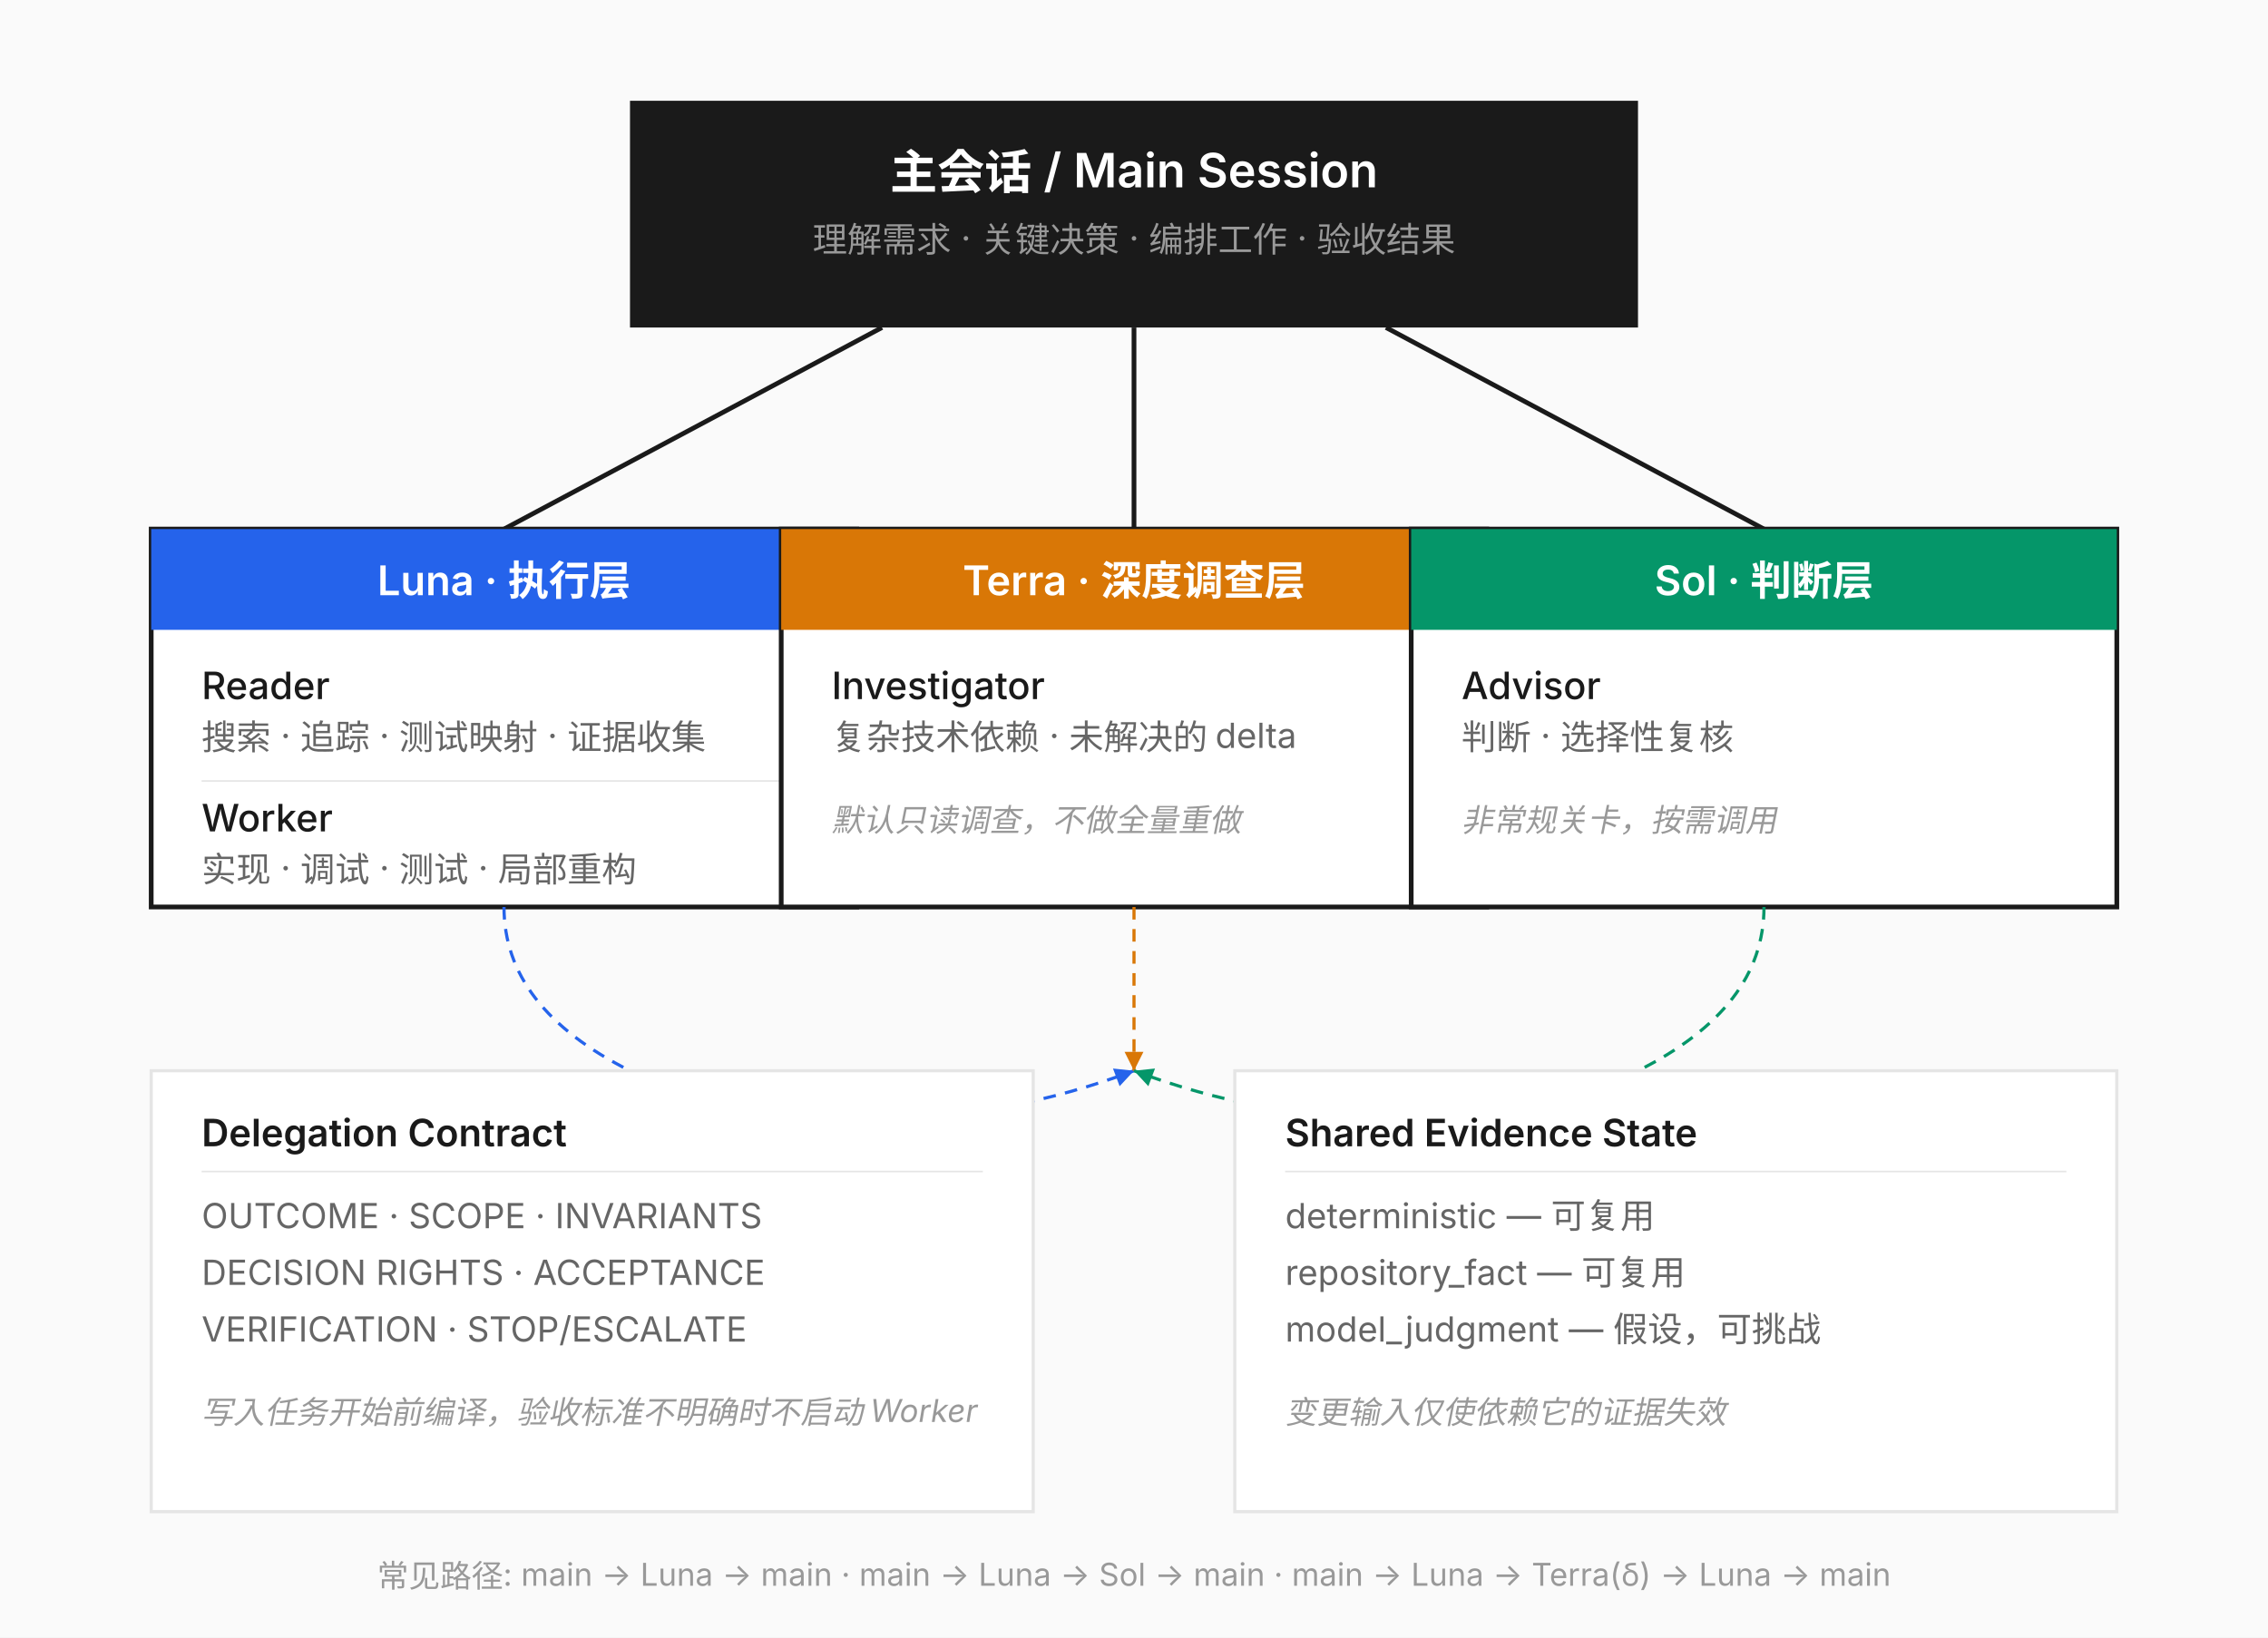
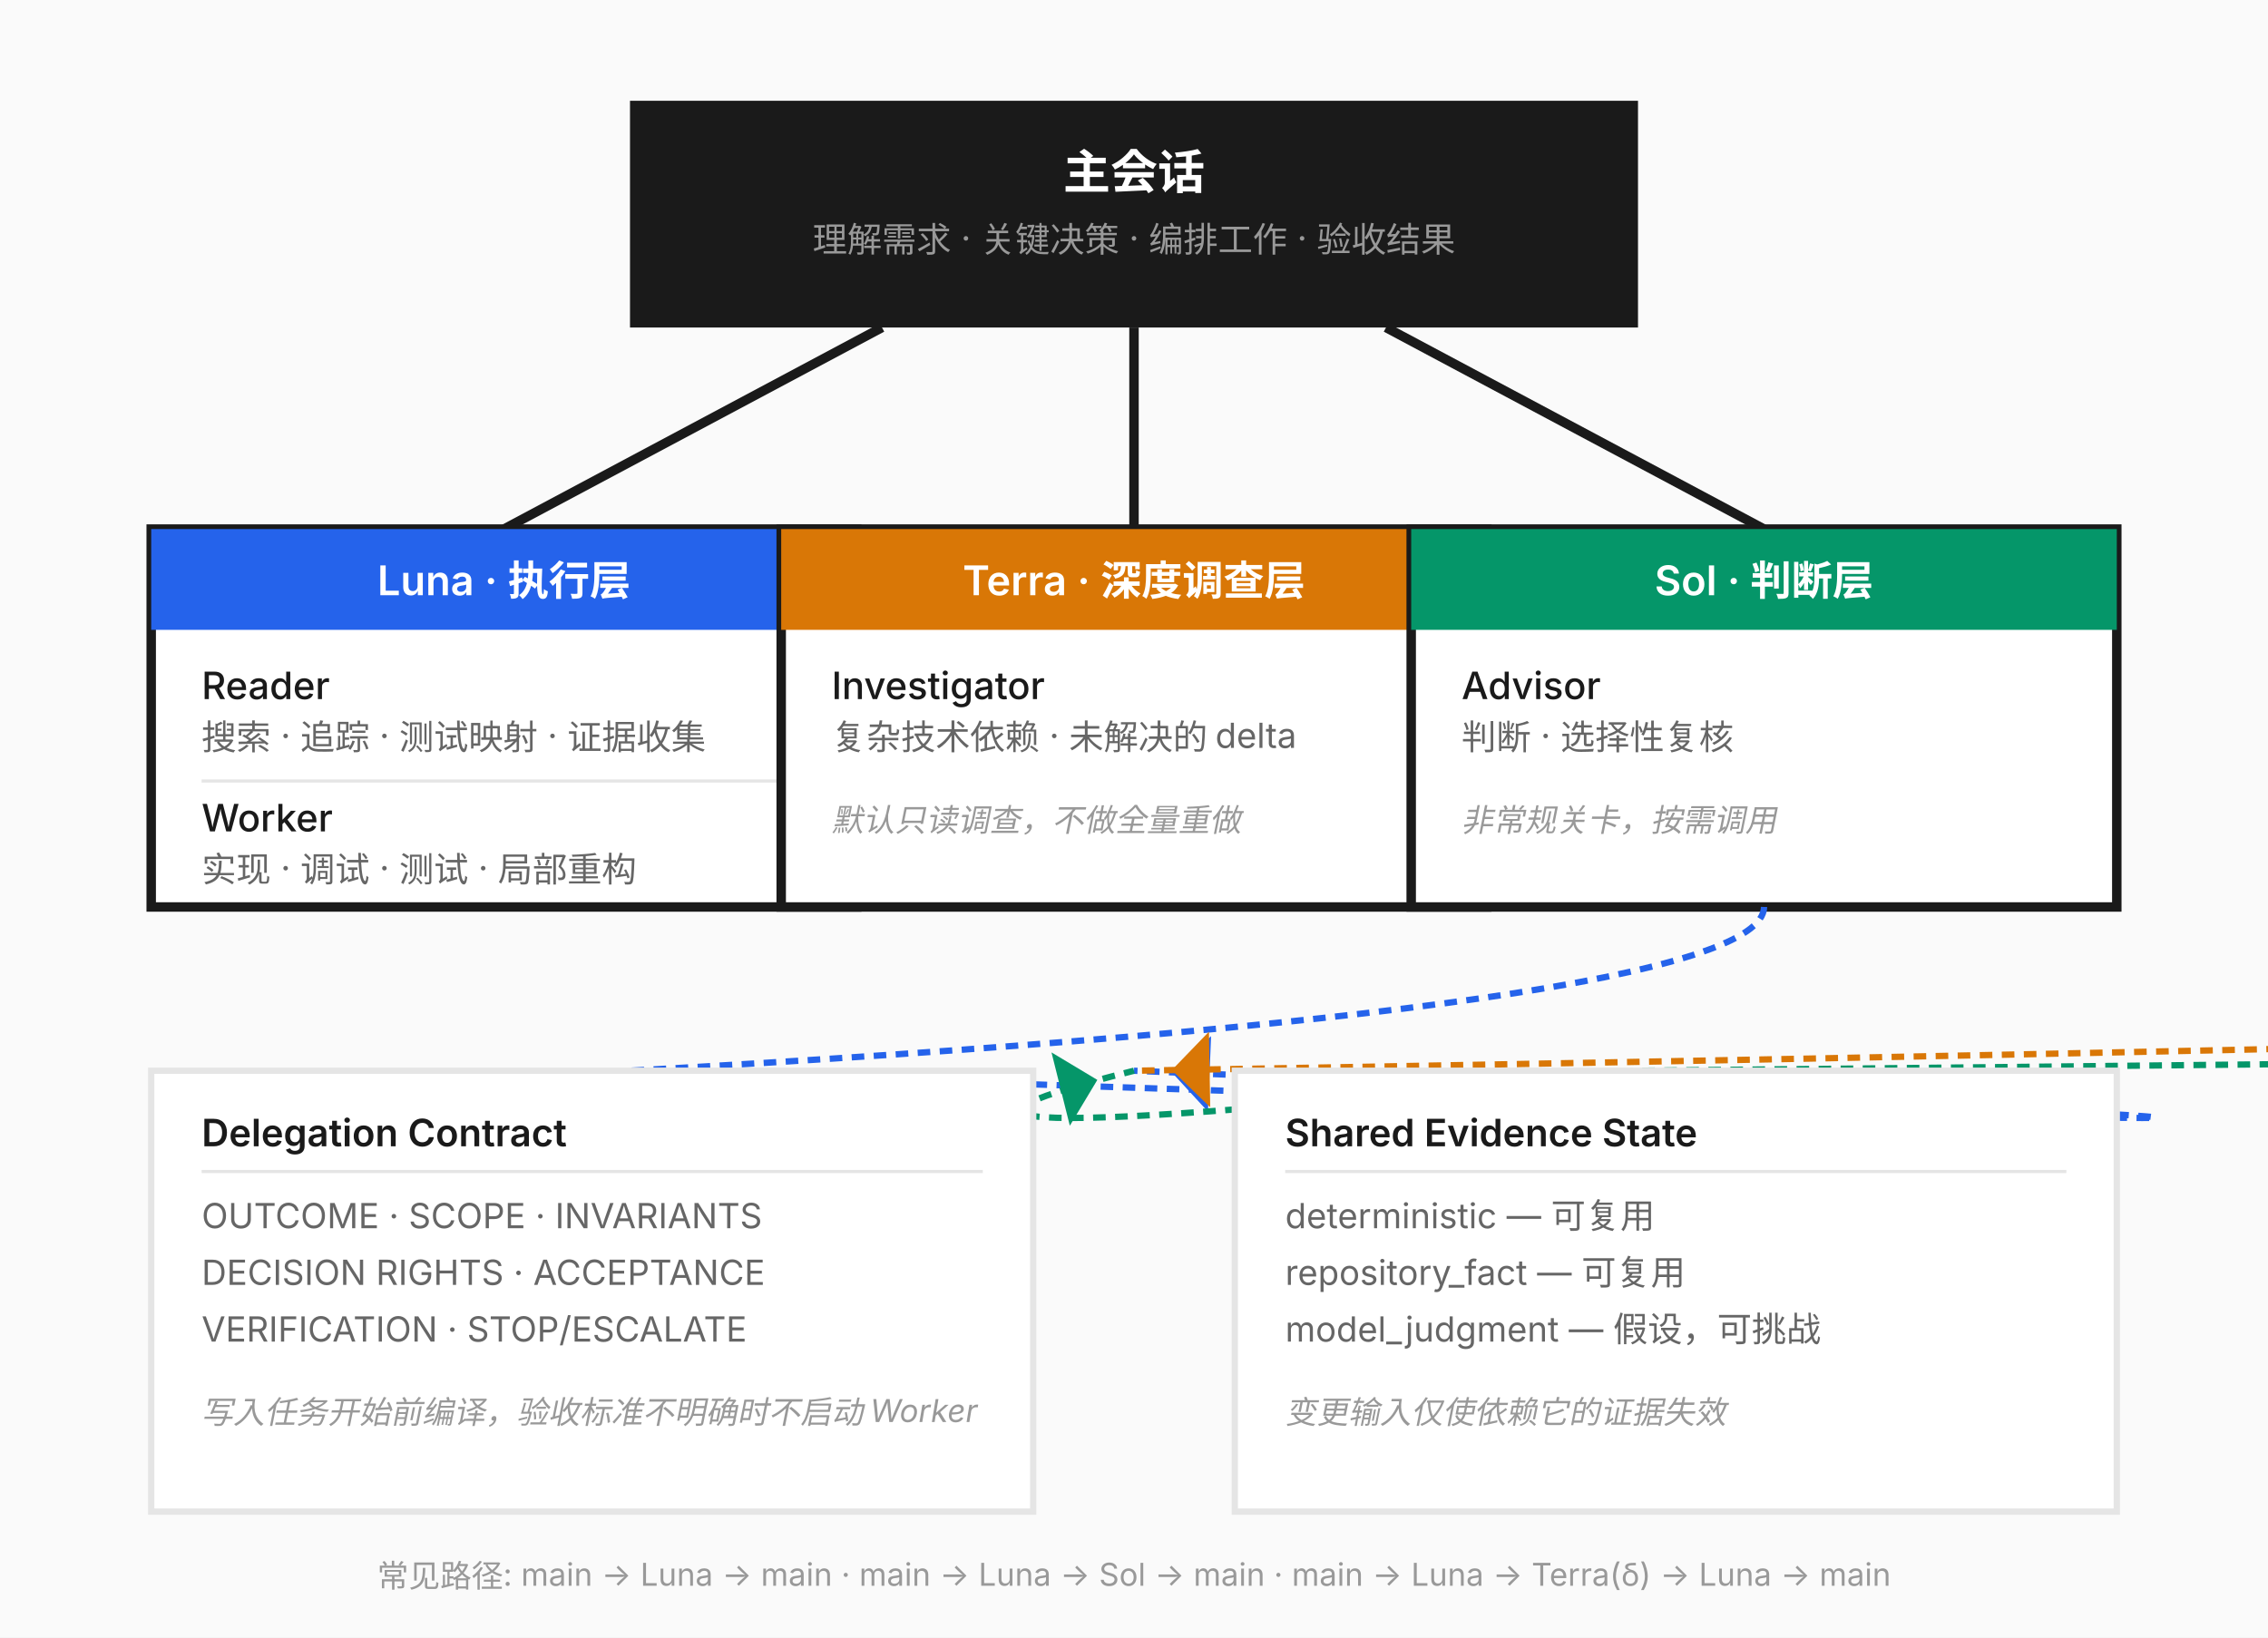
- <svg xmlns="http://www.w3.org/2000/svg" viewBox="0 0 720 520" fill="none" font-family="Inter, Helvetica, 'Noto Sans SC', sans-serif">
-   <rect width="720" height="520" fill="#fafafa" />
-   <rect x="200" y="32" width="320" height="72" rx="0" fill="#1a1a1a" />
-   <text x="360" y="60" text-anchor="middle" fill="#fff" font-size="15" font-weight="600">主会话 / Main Session</text>
-   <text x="360" y="80" text-anchor="middle" fill="#999" font-size="11">理解需求 · 关键决策 · 编排工作 · 验收结果</text>
-   <line x1="280" y1="104" x2="160" y2="168" stroke="#1a1a1a" stroke-width="1.5" />
-   <line x1="360" y1="104" x2="360" y2="168" stroke="#1a1a1a" stroke-width="1.5" />
-   <line x1="440" y1="104" x2="560" y2="168" stroke="#1a1a1a" stroke-width="1.5" />
-   <rect x="48" y="168" width="224" height="120" rx="0" fill="#fff" stroke="#1a1a1a" stroke-width="1.5" />
-   <rect x="48" y="168" width="224" height="32" rx="0" fill="#2563eb" />
-   <text x="160" y="189" text-anchor="middle" fill="#fff" font-size="13" font-weight="600">Luna · 执行层</text>
-   <text x="64" y="222" fill="#1a1a1a" font-size="12" font-weight="500">Reader</text>
-   <text x="64" y="238" fill="#666" font-size="11">搜索 · 追踪 · 测试映射 · 证据收集</text>
-   <line x1="64" y1="248" x2="256" y2="248" stroke="#e5e5e5" stroke-width="0.5" />
-   <text x="64" y="264" fill="#1a1a1a" font-size="12" font-weight="500">Worker</text>
-   <text x="64" y="280" fill="#666" font-size="11">实现 · 调试 · 测试 · 局部重构</text>
-   <rect x="248" y="168" width="224" height="120" rx="0" fill="#fff" stroke="#1a1a1a" stroke-width="1.5" />
-   <rect x="248" y="168" width="224" height="32" rx="0" fill="#d97706" />
-   <text x="360" y="189" text-anchor="middle" fill="#fff" font-size="13" font-weight="600">Terra · 深度调查层</text>
-   <text x="264" y="222" fill="#1a1a1a" font-size="12" font-weight="500">Investigator</text>
-   <text x="264" y="238" fill="#666" font-size="11">复杂技术依赖 · 未解决的 delta</text>
-   <text x="264" y="264" fill="#999" font-size="10" font-style="italic">默认只读调查，不做全量重做</text>
-   <rect x="448" y="168" width="224" height="120" rx="0" fill="#fff" stroke="#1a1a1a" stroke-width="1.5" />
-   <rect x="448" y="168" width="224" height="32" rx="0" fill="#059669" />
-   <text x="560" y="189" text-anchor="middle" fill="#fff" font-size="13" font-weight="600">Sol · 判断层</text>
-   <text x="464" y="222" fill="#1a1a1a" font-size="12" font-weight="500">Advisor</text>
-   <text x="464" y="238" fill="#666" font-size="11">判断 · 选择性复核</text>
-   <text x="464" y="264" fill="#999" font-size="10" font-style="italic">非常规关卡，按需调用</text>
-   <path d="M160,288 Q160,320 200,340 Q280,370 360,340" stroke="#2563eb" stroke-width="1" stroke-dasharray="4,3" fill="none" marker-end="url(#arrow-blue)" />
-   <path d="M360,288 Q360,320 360,340" stroke="#d97706" stroke-width="1" stroke-dasharray="4,3" fill="none" marker-end="url(#arrow-amber)" />
-   <path d="M560,288 Q560,320 520,340 Q440,370 360,340" stroke="#059669" stroke-width="1" stroke-dasharray="4,3" fill="none" marker-end="url(#arrow-green)" />
-   <rect x="48" y="340" width="280" height="140" rx="0" fill="#fff" stroke="#e5e5e5" stroke-width="1" />
-   <text x="64" y="364" fill="#1a1a1a" font-size="12" font-weight="600">Delegation Contract</text>
-   <line x1="64" y1="372" x2="312" y2="372" stroke="#e5e5e5" stroke-width="0.5" />
-   <text x="64" y="390" fill="#666" font-size="11">OUTCOME · SCOPE · INVARIANTS</text>
-   <text x="64" y="408" fill="#666" font-size="11">DECISION RIGHTS · ACCEPTANCE</text>
-   <text x="64" y="426" fill="#666" font-size="11">VERIFICATION · STOP/ESCALATE</text>
-   <text x="64" y="452" fill="#999" font-size="10" font-style="italic">写入任务开始前编译，验收标准不明确时不启动 Worker</text>
-   <rect x="392" y="340" width="280" height="140" rx="0" fill="#fff" stroke="#e5e5e5" stroke-width="1" />
-   <text x="408" y="364" fill="#1a1a1a" font-size="12" font-weight="600">Shared Evidence State</text>
-   <line x1="408" y1="372" x2="656" y2="372" stroke="#e5e5e5" stroke-width="0.5" />
-   <text x="408" y="390" fill="#666" font-size="11">deterministic — 可复用</text>
-   <text x="408" y="408" fill="#666" font-size="11">repository_fact — 可复用</text>
-   <text x="408" y="426" fill="#666" font-size="11">model_judgment — 假设，可挑战</text>
-   <text x="408" y="452" fill="#999" font-size="10" font-style="italic">变更输入仅使依赖它的证据失效</text>
-   <text x="360" y="504" text-anchor="middle" fill="#999" font-size="10">常见路径: main → Luna → main · main → Luna → Sol → main · main → Luna → Terra(δ) → Luna → main</text>
+ <svg xmlns="http://www.w3.org/2000/svg" viewBox="0 0 1440 1040" fill="none" font-family="Inter, Helvetica, 'Noto Sans SC', sans-serif">
+   <rect width="1440" height="1040" fill="#fafafa" />
+   <rect x="400" y="64" width="640" height="144" rx="0" fill="#1a1a1a" />
+   <text x="720" y="120" text-anchor="middle" fill="#fff" font-size="30" font-weight="600">主会话</text>
+   <text x="720" y="160" text-anchor="middle" fill="#999" font-size="22">理解需求 · 关键决策 · 编排工作 · 验收结果</text>
+   <line x1="560" y1="208" x2="320" y2="336" stroke="#1a1a1a" stroke-width="6" />
+   <line x1="720" y1="208" x2="720" y2="336" stroke="#1a1a1a" stroke-width="6" />
+   <line x1="880" y1="208" x2="1120" y2="336" stroke="#1a1a1a" stroke-width="6" />
+   <rect x="96" y="336" width="448" height="240" rx="0" fill="#fff" stroke="#1a1a1a" stroke-width="6" />
+   <rect x="96" y="336" width="448" height="64" rx="0" fill="#2563eb" />
+   <text x="320" y="378" text-anchor="middle" fill="#fff" font-size="26" font-weight="600">Luna · 执行层</text>
+   <text x="128" y="444" fill="#1a1a1a" font-size="24" font-weight="500">Reader</text>
+   <text x="128" y="476" fill="#666" font-size="22">搜索 · 追踪 · 测试映射 · 证据收集</text>
+   <line x1="128" y1="496" x2="512" y2="496" stroke="#e5e5e5" stroke-width="2" />
+   <text x="128" y="528" fill="#1a1a1a" font-size="24" font-weight="500">Worker</text>
+   <text x="128" y="560" fill="#666" font-size="22">实现 · 调试 · 测试 · 局部重构</text>
+   <rect x="496" y="336" width="448" height="240" rx="0" fill="#fff" stroke="#1a1a1a" stroke-width="6" />
+   <rect x="496" y="336" width="448" height="64" rx="0" fill="#d97706" />
+   <text x="720" y="378" text-anchor="middle" fill="#fff" font-size="26" font-weight="600">Terra · 深度调查层</text>
+   <text x="528" y="444" fill="#1a1a1a" font-size="24" font-weight="500">Investigator</text>
+   <text x="528" y="476" fill="#666" font-size="22">复杂技术依赖 · 未解决的 delta</text>
+   <text x="528" y="528" fill="#999" font-size="20" font-style="italic">默认只读调查，不做全量重做</text>
+   <rect x="896" y="336" width="448" height="240" rx="0" fill="#fff" stroke="#1a1a1a" stroke-width="6" />
+   <rect x="896" y="336" width="448" height="64" rx="0" fill="#059669" />
+   <text x="1120" y="378" text-anchor="middle" fill="#fff" font-size="26" font-weight="600">Sol · 判断层</text>
+   <text x="928" y="444" fill="#1a1a1a" font-size="24" font-weight="500">Advisor</text>
+   <text x="928" y="476" fill="#666" font-size="22">判断 · 选择性复核</text>
+   <text x="928" y="528" fill="#999" font-size="20" font-style="italic">非常规关卡，按需调用</text>
+   <path d="M1120.0,576.0 Q1120.0,640.0 400.0,680.0 Q2160.0,740.0 720.0,680.0" stroke="#2563eb" stroke-width="4" stroke-dasharray="8,6" fill="none" marker-end="url(#arrow-blue)" />
+   <path d="M3120.0,576.0 Q3120.0,640.0 720.0,680.0" stroke="#d97706" stroke-width="4" stroke-dasharray="8,6" fill="none" marker-end="url(#arrow-amber)" />
+   <path d="M5120.0,576.0 Q5120.0,640.0 1040.0,680.0 Q480.0,740.0 720.0,680.0" stroke="#059669" stroke-width="4" stroke-dasharray="8,6" fill="none" marker-end="url(#arrow-green)" />
+   <rect x="96" y="680" width="560" height="280" rx="0" fill="#fff" stroke="#e5e5e5" stroke-width="4" />
+   <text x="128" y="728" fill="#1a1a1a" font-size="24" font-weight="600">Delegation Contract</text>
+   <line x1="128" y1="744" x2="624" y2="744" stroke="#e5e5e5" stroke-width="2" />
+   <text x="128" y="780" fill="#666" font-size="22">OUTCOME · SCOPE · INVARIANTS</text>
+   <text x="128" y="816" fill="#666" font-size="22">DECISION RIGHTS · ACCEPTANCE</text>
+   <text x="128" y="852" fill="#666" font-size="22">VERIFICATION · STOP/ESCALATE</text>
+   <text x="128" y="904" fill="#999" font-size="20" font-style="italic">写入任务开始前编译，验收标准不明确时不启动 Worker</text>
+   <rect x="784" y="680" width="560" height="280" rx="0" fill="#fff" stroke="#e5e5e5" stroke-width="4" />
+   <text x="816" y="728" fill="#1a1a1a" font-size="24" font-weight="600">Shared Evidence State</text>
+   <line x1="816" y1="744" x2="1312" y2="744" stroke="#e5e5e5" stroke-width="2" />
+   <text x="816" y="780" fill="#666" font-size="22">deterministic — 可复用</text>
+   <text x="816" y="816" fill="#666" font-size="22">repository_fact — 可复用</text>
+   <text x="816" y="852" fill="#666" font-size="22">model_judgment — 假设，可挑战</text>
+   <text x="816" y="904" fill="#999" font-size="20" font-style="italic">变更输入仅使依赖它的证据失效</text>
+   <text x="720" y="1008" text-anchor="middle" fill="#999" font-size="20">常见路径: main → Luna → main · main → Luna → Sol → main · main → Luna → Terra(δ) → Luna → main</text>
  <defs>
-     <marker id="arrow-blue" viewBox="0 0 8 8" refX="8" refY="4" markerWidth="6" markerHeight="6" orient="auto-start-reverse">
-       <path d="M0,0 L8,4 L0,8 Z" fill="#2563eb" />
+     <marker id="arrow-blue" viewBox="0 0 16 16" refX="16" refY="8" markerWidth="12" markerHeight="12" orient="auto-start-reverse">
+       <path d="M0,0.0 L8,8.0 L0,16.0 Z" fill="#2563eb" />
    </marker>
-     <marker id="arrow-amber" viewBox="0 0 8 8" refX="8" refY="4" markerWidth="6" markerHeight="6" orient="auto-start-reverse">
-       <path d="M0,0 L8,4 L0,8 Z" fill="#d97706" />
+     <marker id="arrow-amber" viewBox="0 0 16 16" refX="16" refY="8" markerWidth="12" markerHeight="12" orient="auto-start-reverse">
+       <path d="M0,0.0 L8,8.0 L0,16.0 Z" fill="#d97706" />
    </marker>
-     <marker id="arrow-green" viewBox="0 0 8 8" refX="8" refY="4" markerWidth="6" markerHeight="6" orient="auto-start-reverse">
-       <path d="M0,0 L8,4 L0,8 Z" fill="#059669" />
+     <marker id="arrow-green" viewBox="0 0 16 16" refX="16" refY="8" markerWidth="12" markerHeight="12" orient="auto-start-reverse">
+       <path d="M0,0.0 L8,8.0 L0,16.0 Z" fill="#059669" />
    </marker>
  </defs>
</svg>
